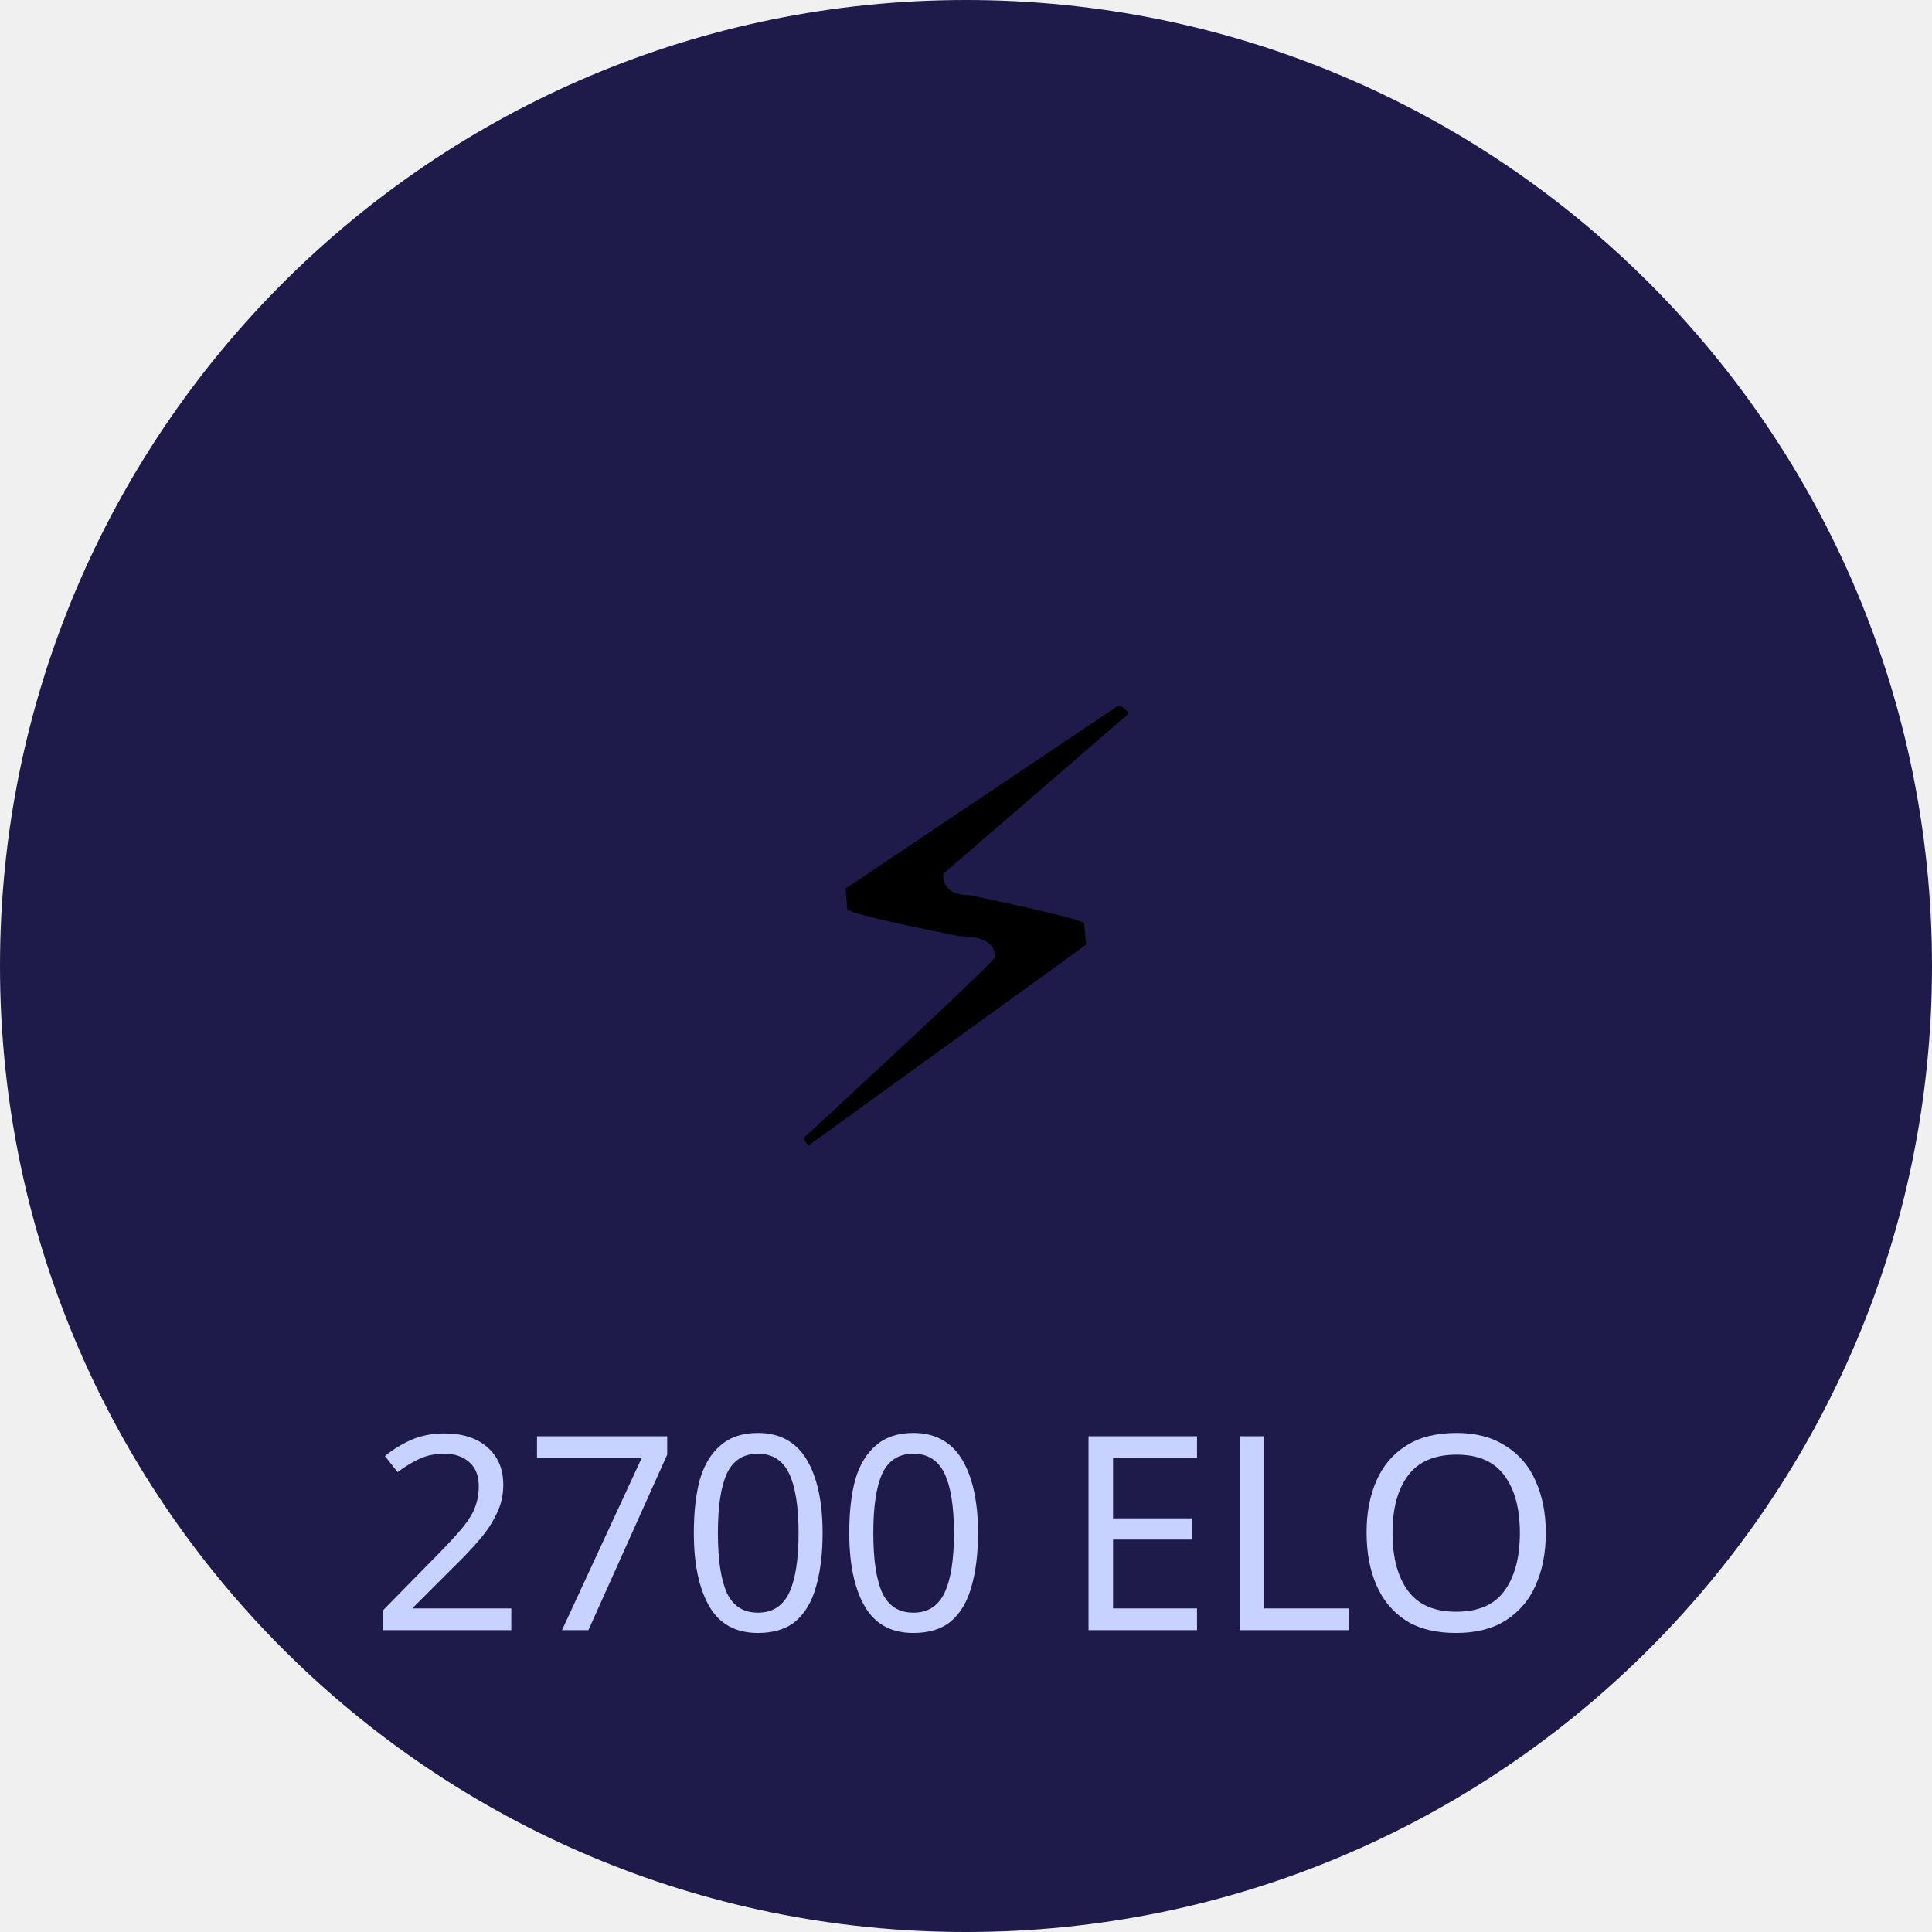
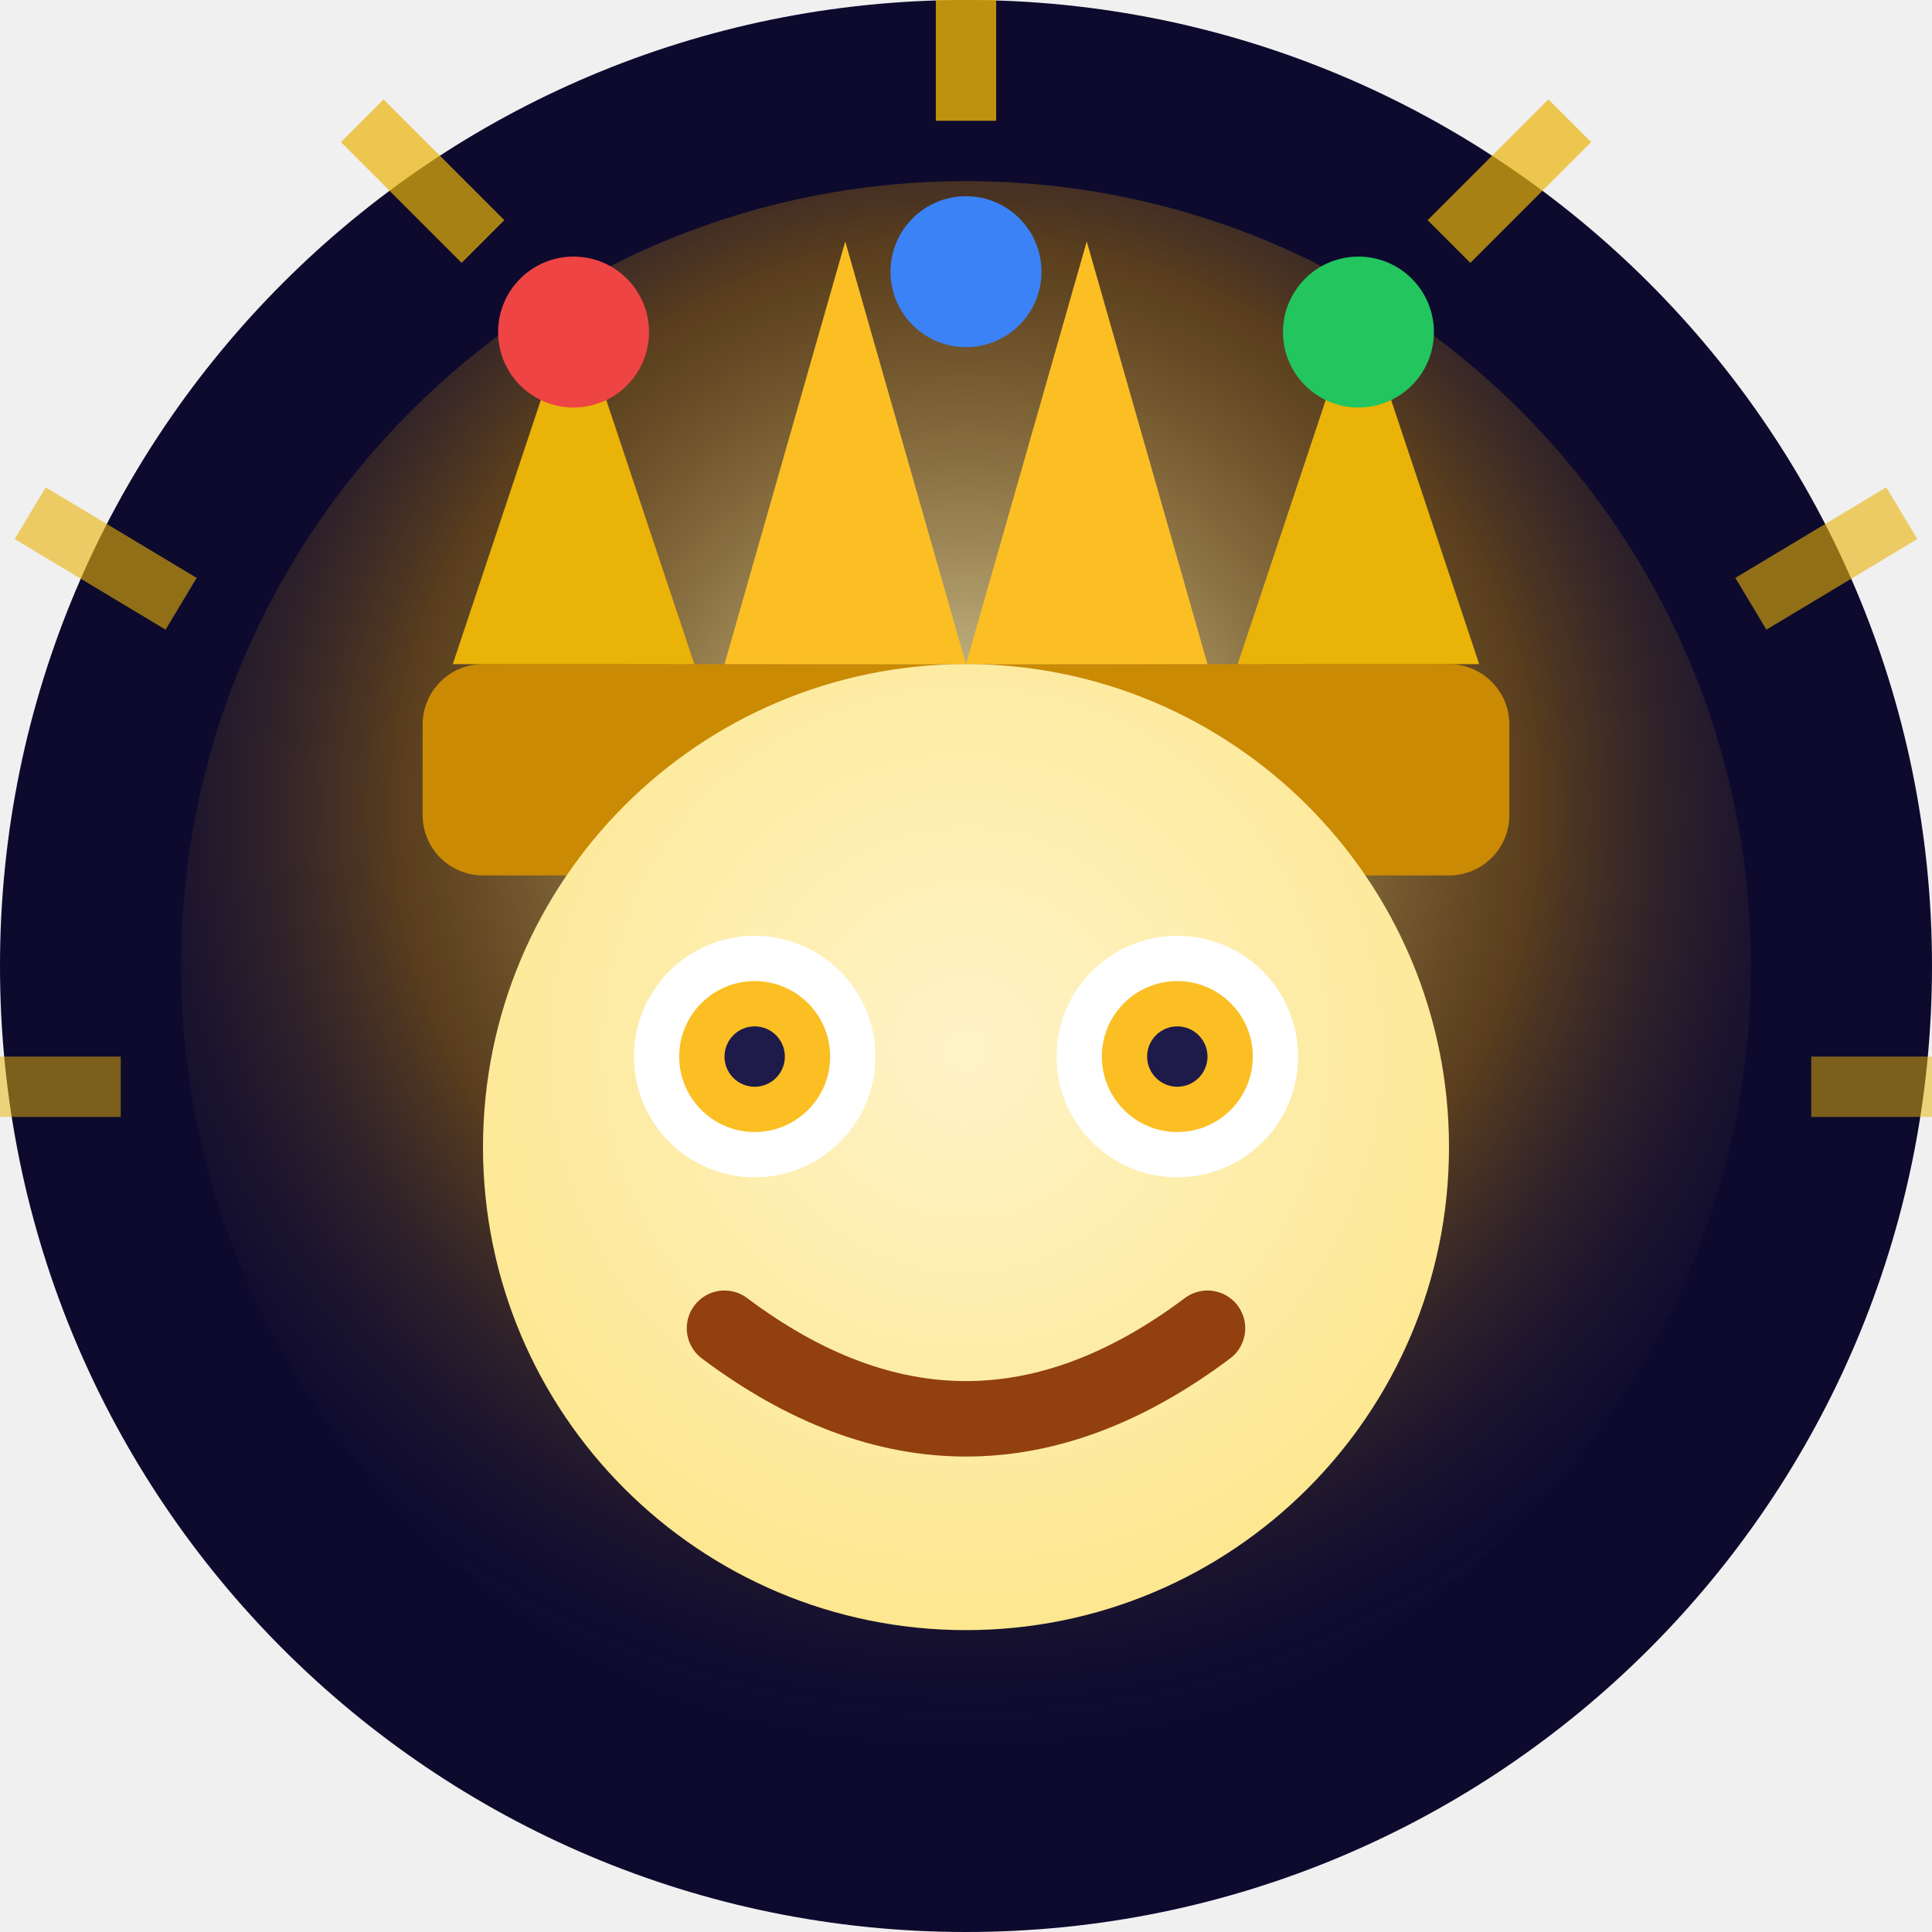
<svg xmlns="http://www.w3.org/2000/svg" viewBox="0 0 64 64">
-   <circle cx="32" cy="32" r="32" fill="#1e1b4b" />
-   <text x="32" y="38" font-family="serif" font-size="20" text-anchor="middle">⚡</text>
-   <text x="32" y="54" font-family="sans-serif" font-size="9" fill="#c7d2fe" text-anchor="middle">2700 ELO</text>
+   <defs>
+     <radialGradient id="god-glow" cx="50%" cy="40%" r="60%">
+       <stop offset="0%" stop-color="#fef9c3" stop-opacity="0.9" />
+       <stop offset="60%" stop-color="#ca8a04" stop-opacity="0.4" />
+       <stop offset="100%" stop-color="#1e1b4b" stop-opacity="0" />
+     </radialGradient>
+     <radialGradient id="god-face" cx="50%" cy="40%" r="65%">
+       <stop offset="0%" stop-color="#fef3c7" />
+       <stop offset="100%" stop-color="#fde68a" />
+     </radialGradient>
+   </defs>
+   <circle cx="32" cy="32" r="32" fill="#0d0a2e" />
+   <line x1="32" y1="4" x2="32" y2="0" stroke="#eab308" stroke-width="2" opacity="0.8" />
+   <line x1="48" y1="8" x2="52" y2="4" stroke="#eab308" stroke-width="2" opacity="0.7" />
+   <line x1="58" y1="20" x2="63" y2="17" stroke="#eab308" stroke-width="2" opacity="0.6" />
+   <line x1="16" y1="8" x2="12" y2="4" stroke="#eab308" stroke-width="2" opacity="0.7" />
+   <line x1="6" y1="20" x2="1" y2="17" stroke="#eab308" stroke-width="2" opacity="0.6" />
+   <line x1="60" y1="36" x2="64" y2="36" stroke="#eab308" stroke-width="2" opacity="0.5" />
+   <line x1="4" y1="36" x2="0" y2="36" stroke="#eab308" stroke-width="2" opacity="0.5" />
+   <circle cx="32" cy="32" r="26" fill="url(#god-glow)" />
+   <rect x="14" y="22" width="36" height="7" rx="2" fill="#ca8a04" />
+   <polygon points="15,22 19,10 23,22" fill="#eab308" />
+   <polygon points="24,22 28,8 32,22" fill="#fbbf24" />
+   <polygon points="32,22 36,8 40,22" fill="#fbbf24" />
+   <polygon points="41,22 45,10 49,22" fill="#eab308" />
+   <circle cx="19" cy="11" r="2.5" fill="#ef4444" />
+   <circle cx="32" cy="9" r="2.5" fill="#3b82f6" />
+   <circle cx="45" cy="11" r="2.5" fill="#22c55e" />
+   <circle cx="32" cy="38" r="16" fill="url(#god-face)" />
+   <ellipse cx="25" cy="35" rx="4" ry="4" fill="white" />
+   <ellipse cx="39" cy="35" rx="4" ry="4" fill="white" />
+   <circle cx="25" cy="35" r="2.5" fill="#fbbf24" />
+   <circle cx="39" cy="35" r="2.5" fill="#fbbf24" />
+   <circle cx="25" cy="35" r="1" fill="#1e1b4b" />
+   <circle cx="39" cy="35" r="1" fill="#1e1b4b" />
+   <path d="M 24 44 Q 32 50 40 44" fill="none" stroke="#92400e" stroke-width="2.5" stroke-linecap="round" />
</svg>
